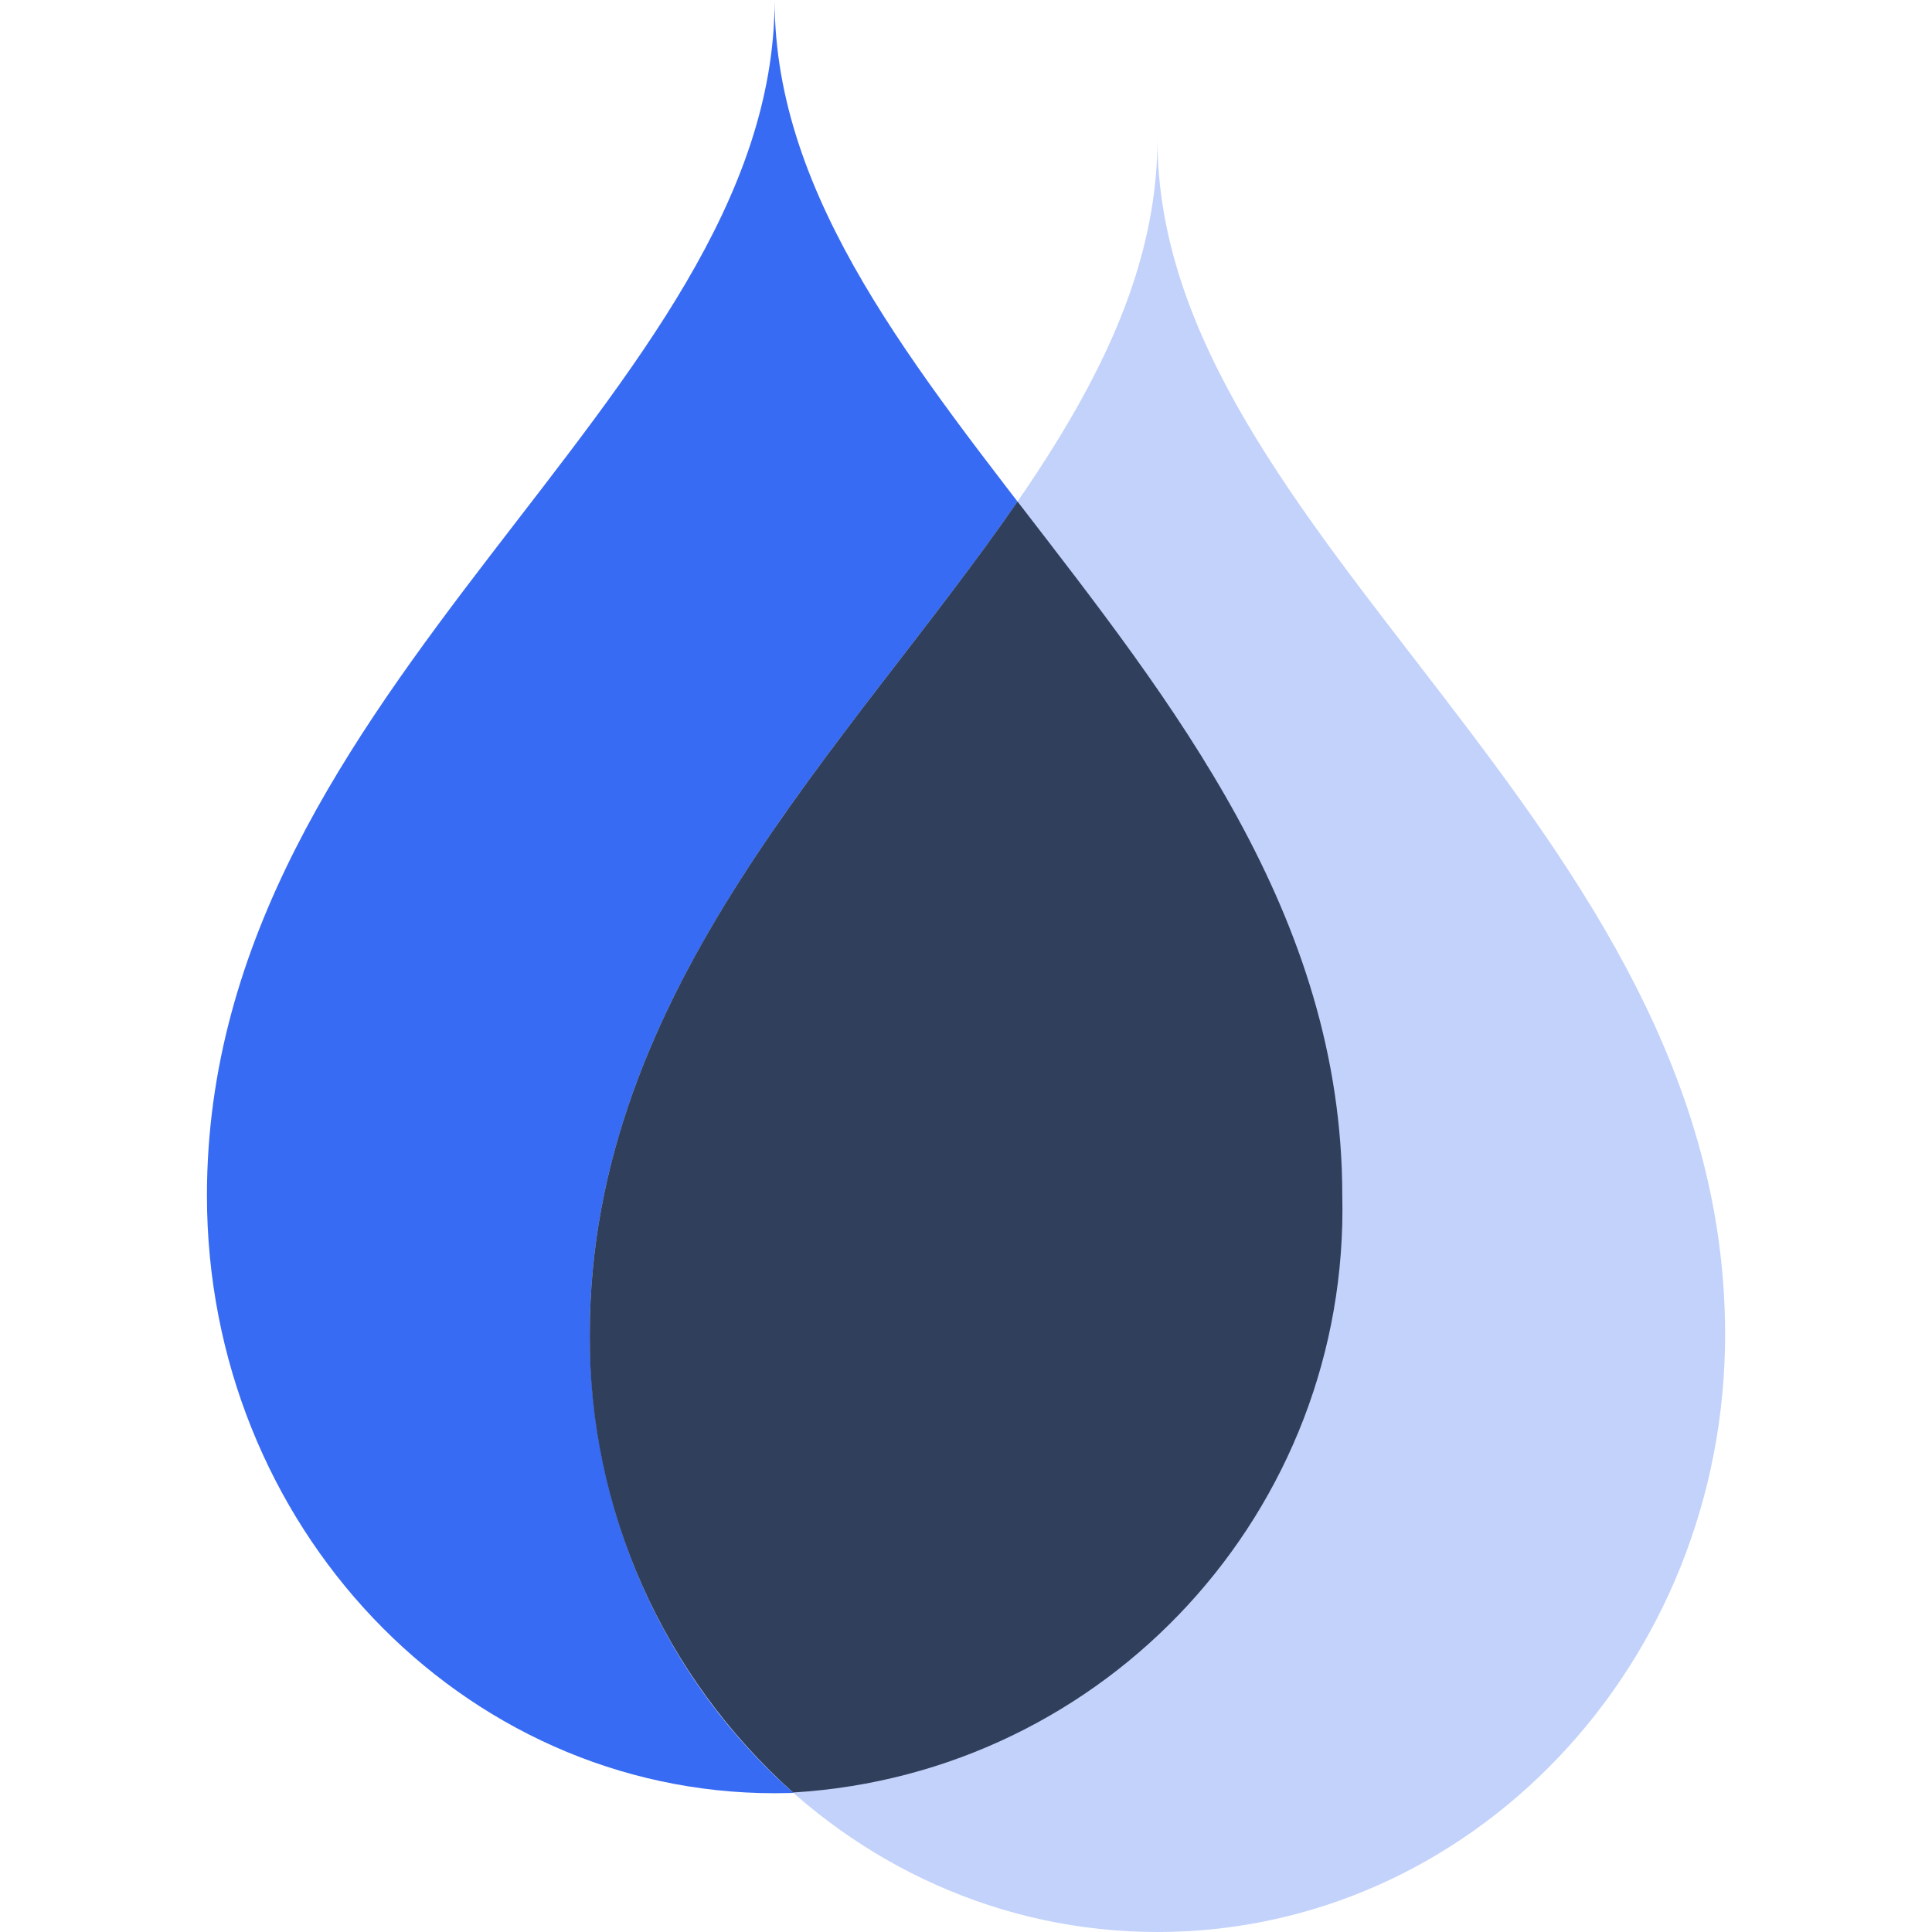
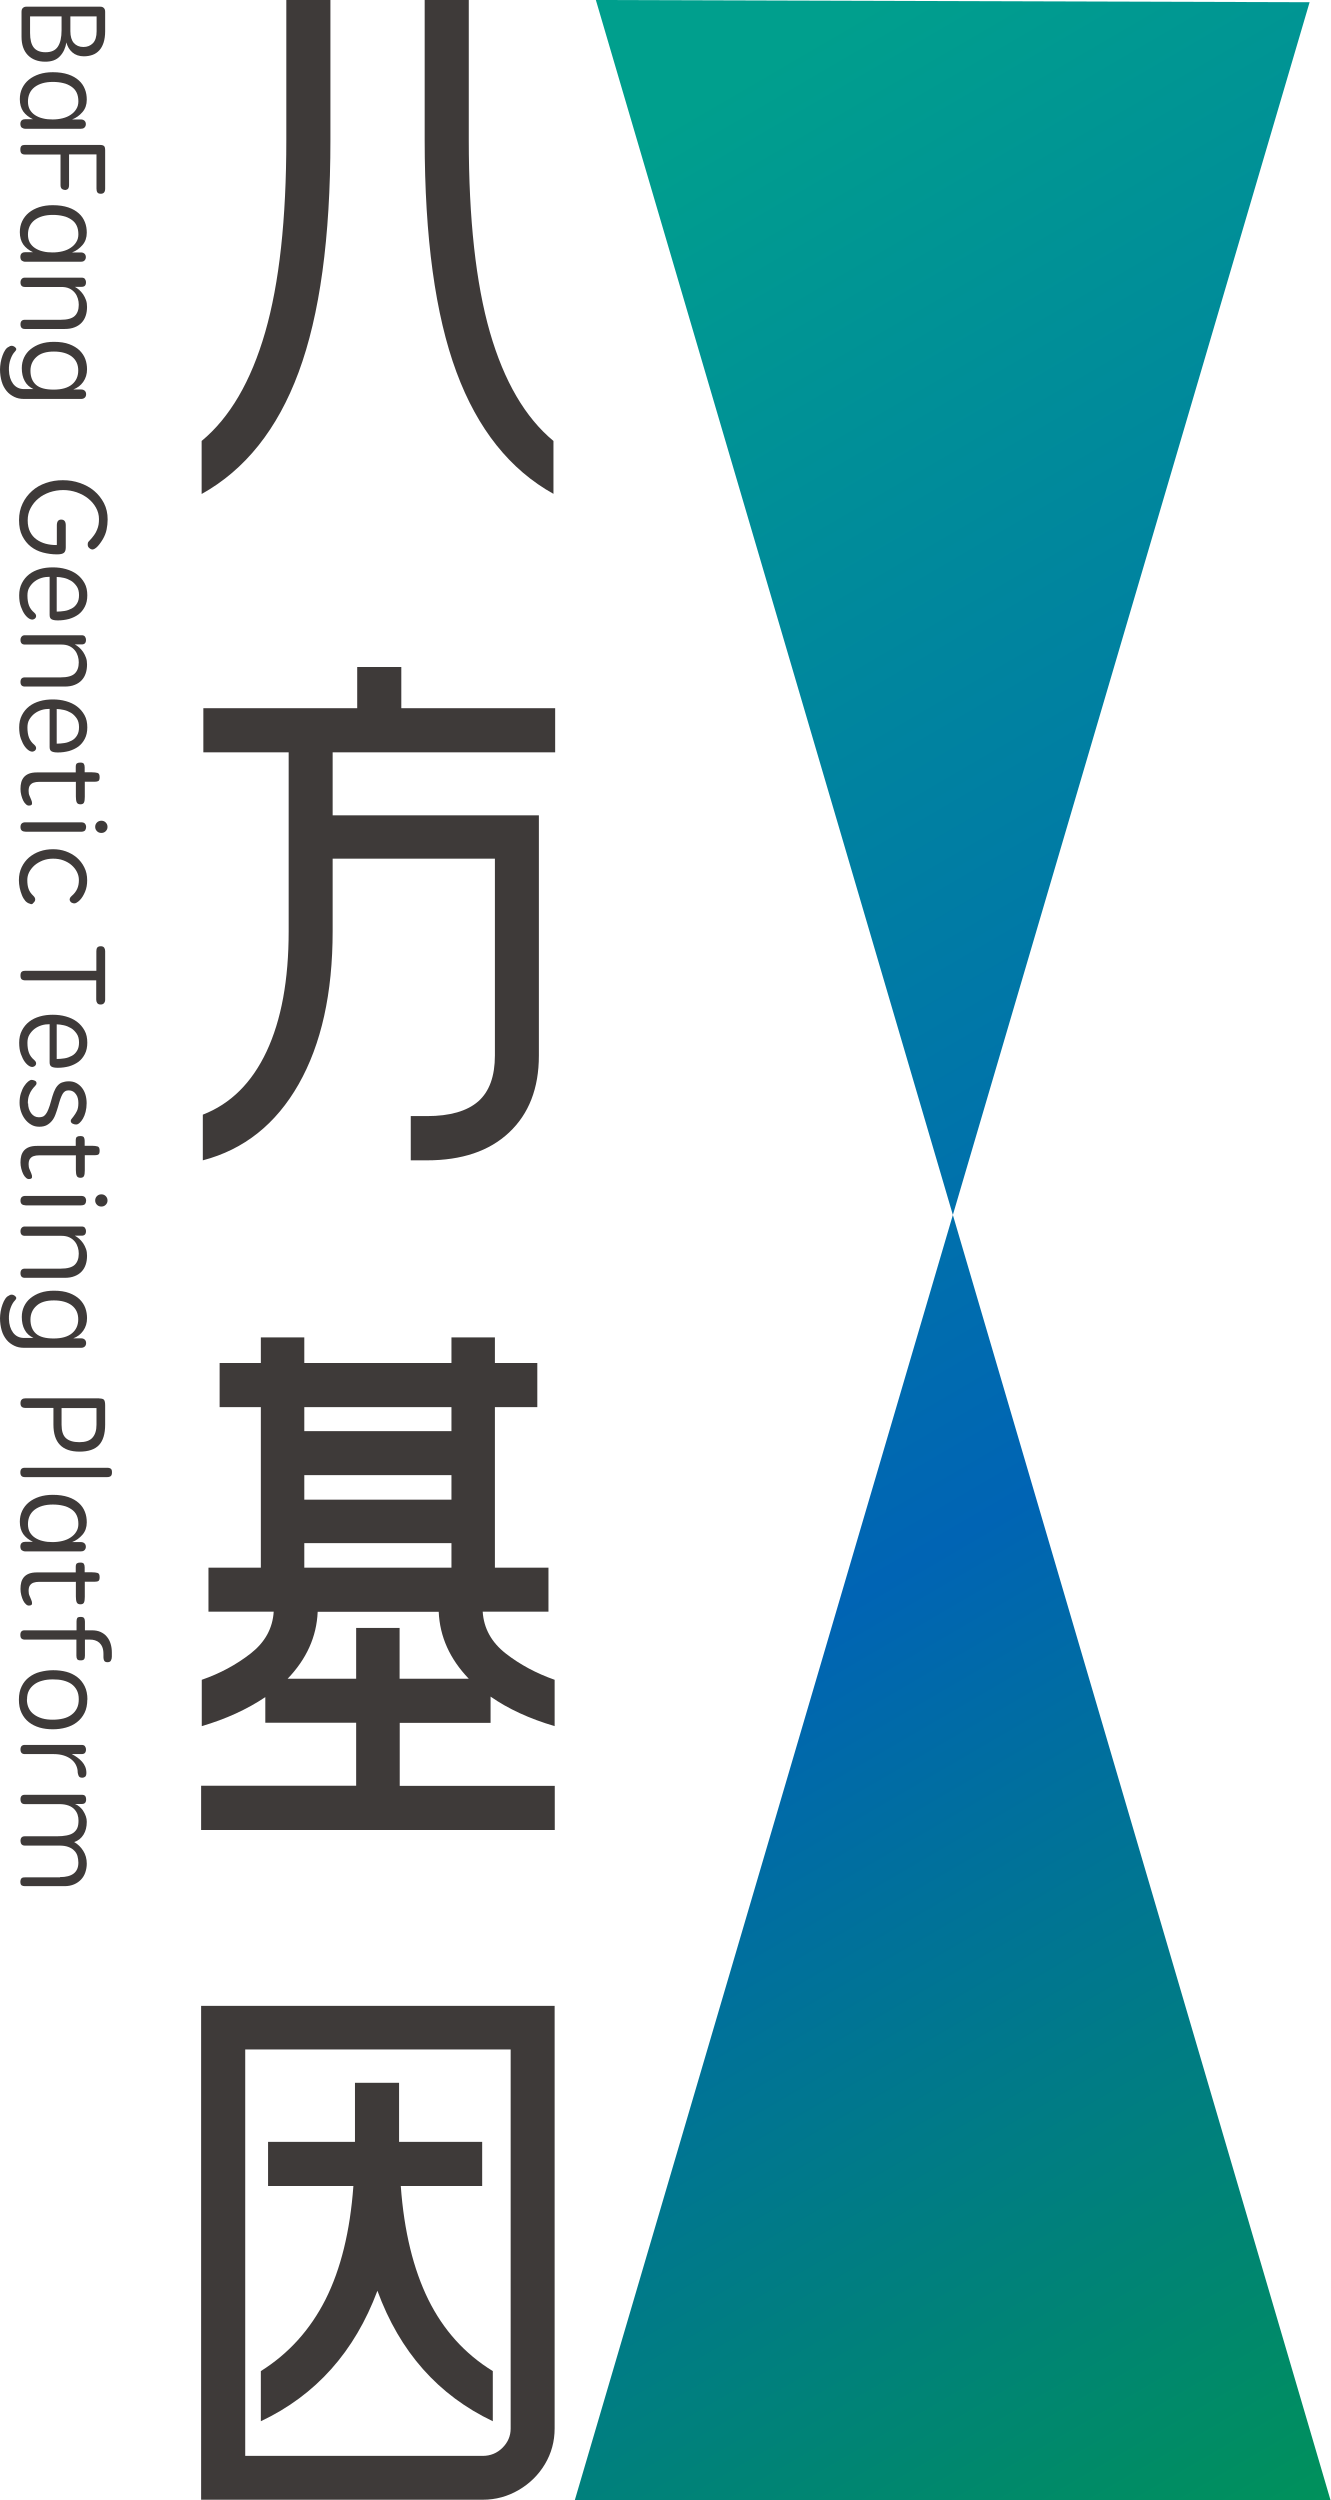
- <svg xmlns="http://www.w3.org/2000/svg" width="32" height="32" class="icon" viewBox="0 0 1024 1024">
-   <path fill="#386BF3" d="M410.558.109c0 210.974-300.876 361.752-300.876 633.548 0 174.943 134.704 316.787 300.876 316.787s300.877-141.817 300.877-316.787C711.408 361.752 410.558 210.974 410.558.109" />
-   <path fill="#C3D2FB" d="M613.469 73.665c0 211.055-300.877 361.914-300.877 633.547C312.592 882.156 447.296 1024 613.47 1024s300.876-141.817 300.876-316.788C914.29 435.58 613.469 284.72 613.469 73.665" />
-   <path fill="#303F5B" d="M312.592 707.212c0-183.713 137.636-312.171 226.723-441.39 81.702 106.112 172.12 218.74 172.12 367.726A309.755 309.755 0 0 1 420.36 950.064a323.1 323.1 0 0 1-107.769-242.852z" />
+ <svg xmlns="http://www.w3.org/2000/svg" id="_图层_2" data-name="图层 2" viewBox="0 0 101.35 190.44">
+   <defs>
+     <style>
+       .cls-1 {
+         fill: #3e3a39;
+       }
+ 
+       .cls-2 {
+         fill: url(#_未命名的渐变_2);
+       }
+     </style>
+     <linearGradient id="_未命名的渐变_2" data-name="未命名的渐变 2" x1="29.02" y1="21.96" x2="132.06" y2="198.72" gradientUnits="userSpaceOnUse">
+       <stop offset="0" stop-color="#009f8d" />
+       <stop offset=".51" stop-color="#0064b4" />
+       <stop offset="1" stop-color="#009e41" />
+     </linearGradient>
+   </defs>
+   <g id="_图层_1-2" data-name="图层 1">
+     <g>
+       <path class="cls-1" d="M15.36,33.59c2.15-1.78,3.76-4.54,4.84-8.28,1.08-3.74,1.61-8.62,1.61-14.65V0h3.36V10.66c0,7.45-.81,13.34-2.42,17.69-1.61,4.35-4.08,7.44-7.39,9.28v-4.03Zm26.8,4.03c-3.31-1.84-5.78-4.93-7.39-9.28-1.61-4.35-2.42-10.24-2.42-17.69V0h3.36V10.66c0,6.03,.54,10.92,1.61,14.65,1.08,3.74,2.69,6.5,4.84,8.28v4.03Z" />
+       <path class="cls-1" d="M31.29,85.02h1.23c1.76,0,3.06-.38,3.91-1.12,.85-.75,1.27-1.92,1.27-3.5v-14.99h-12.36v5.52c0,4.73-.86,8.61-2.59,11.66-1.73,3.04-4.16,4.98-7.3,5.8v-3.48c2.12-.82,3.74-2.43,4.86-4.82s1.68-5.44,1.68-9.15v-13.63h-6.5v-3.36h11.72v-3.14h3.36v3.14h11.72v3.36H25.34v4.8h15.71v18.3c0,2.49-.76,4.44-2.27,5.86-1.51,1.42-3.6,2.12-6.26,2.12h-1.23v-3.36Z" />
+       <path class="cls-1" d="M15.32,136.03h11.81v-4.8h-6.92v-1.95c-1.39,.93-3,1.67-4.84,2.21v-3.53c1.39-.48,2.63-1.15,3.72-2s1.68-1.91,1.76-3.19h-4.97v-3.35h3.99v-12.23h-3.14v-3.36h3.14v-1.95h3.31v1.95h11.21v-1.95h3.31v1.95h3.23v3.36h-3.23v12.23h4.08v3.35h-5.01c.08,1.27,.67,2.34,1.76,3.19s2.33,1.51,3.72,2v3.53c-1.93-.57-3.55-1.32-4.88-2.25v2h-6.92v4.8h11.81v3.36H15.32v-3.36Zm11.81-8.15v-3.87h3.31v3.87h5.27c-1.44-1.5-2.21-3.2-2.29-5.1h-9.22c-.08,1.9-.85,3.6-2.29,5.1h5.22Zm7.26-18.86v-1.83h-11.21v1.83h11.21Zm0,5.22v-1.87h-11.21v1.87h11.21Zm0,5.18v-1.87h-11.21v1.87h11.21Z" />
+       <path class="cls-1" d="M15.32,190.43v-37.63h26.93v32.19c0,.99-.25,1.9-.74,2.72s-1.16,1.48-2,1.97-1.75,.74-2.74,.74H15.32Zm21.45-3.35c.59,0,1.1-.21,1.51-.62s.62-.9,.62-1.46v-28.88H18.68v30.96h18.09Zm-16.9-6.46c2.12-1.33,3.76-3.15,4.93-5.46,1.16-2.31,1.87-5.19,2.12-8.64h-6.5v-3.36h6.62v-4.5h3.36v4.5h6.33v3.36h-6.2c.25,3.46,.96,6.34,2.1,8.66,1.15,2.32,2.78,4.13,4.91,5.44v3.82c-4.16-1.98-7.09-5.29-8.79-9.94-1.73,4.64-4.69,7.96-8.88,9.94v-3.82Z" />
+     </g>
+     <g>
+       <path class="cls-1" d="M5.06,3.22c-.07,.43-.23,.79-.5,1.07-.26,.28-.63,.41-1.11,.41-.56,0-1.01-.17-1.33-.5s-.48-.8-.48-1.4V.9c0-.13,.03-.23,.1-.29,.07-.07,.15-.1,.26-.1H7.65c.11,0,.19,.03,.26,.1s.1,.16,.1,.29v1.48c0,.33-.04,.62-.12,.87-.08,.24-.19,.44-.33,.59s-.31,.27-.51,.34c-.2,.07-.41,.11-.66,.11-.35,0-.65-.1-.88-.3-.23-.2-.38-.46-.46-.78ZM2.29,1.25v1.26c0,.5,.09,.87,.28,1.11,.19,.24,.49,.36,.9,.36,.44,0,.75-.14,.94-.43,.19-.29,.28-.7,.28-1.25V1.25H2.29Zm3.07,0v1.13c0,.39,.09,.69,.26,.89,.18,.2,.42,.31,.73,.31s.54-.1,.73-.29c.19-.2,.28-.5,.28-.91V1.25h-2.01Z" />
+       <path class="cls-1" d="M2.51,9.08c-.32-.15-.57-.35-.74-.59-.17-.25-.26-.56-.26-.94,0-.3,.06-.58,.18-.83s.29-.47,.51-.65c.22-.18,.49-.32,.79-.42,.31-.1,.65-.15,1.03-.15,.46,0,.85,.06,1.18,.17,.33,.11,.6,.27,.81,.46,.21,.19,.36,.41,.46,.67,.1,.25,.14,.52,.14,.8,0,.37-.11,.69-.33,.94s-.47,.44-.79,.56h.68c.1,0,.19,.03,.26,.09s.11,.15,.11,.27c0,.12-.05,.21-.12,.27s-.16,.08-.26,.08H1.93c-.1,0-.18-.03-.26-.08s-.11-.15-.12-.28c0-.14,.04-.23,.11-.29,.08-.06,.16-.08,.26-.08h.58Zm1.52-2.84c-.6,0-1.06,.14-1.4,.4-.33,.26-.5,.63-.5,1.1,0,.24,.05,.44,.14,.61,.1,.17,.23,.31,.4,.42,.17,.11,.37,.2,.6,.25,.23,.06,.48,.08,.74,.08s.52-.03,.76-.09c.24-.06,.45-.15,.62-.27,.18-.12,.32-.26,.42-.43,.11-.17,.16-.37,.16-.59,0-.25-.04-.47-.13-.66s-.22-.34-.4-.46-.38-.22-.62-.27c-.24-.06-.51-.09-.8-.09Z" />
+       <path class="cls-1" d="M5.26,14.1c0,.2-.06,.32-.19,.35-.07,.03-.15,.03-.23,0-.16-.04-.23-.15-.23-.34v-2.34H1.89c-.11,0-.19-.03-.25-.08s-.09-.16-.09-.3,.03-.23,.09-.28,.14-.07,.25-.07H7.61c.16,0,.26,.03,.32,.09,.06,.06,.08,.17,.08,.33v2.91c0,.26-.11,.39-.33,.39-.12,0-.21-.03-.26-.1-.05-.07-.07-.17-.07-.3v-2.6h-2.09v2.34Z" />
+       <path class="cls-1" d="M2.51,19.21c-.32-.15-.57-.35-.74-.59-.17-.25-.26-.56-.26-.94,0-.3,.06-.58,.18-.83s.29-.47,.51-.65c.22-.18,.49-.32,.79-.42,.31-.1,.65-.15,1.03-.15,.46,0,.85,.06,1.18,.17,.33,.11,.6,.27,.81,.46,.21,.19,.36,.41,.46,.67,.1,.25,.14,.52,.14,.8,0,.37-.11,.69-.33,.94s-.47,.44-.79,.56h.68c.1,0,.19,.03,.26,.09s.11,.15,.11,.27c0,.12-.05,.21-.12,.27s-.16,.08-.26,.08H1.93c-.1,0-.18-.03-.26-.08s-.11-.15-.12-.28c0-.14,.04-.23,.11-.29,.08-.06,.16-.08,.26-.08h.58Zm1.52-2.84c-.6,0-1.06,.14-1.4,.4-.33,.26-.5,.63-.5,1.1,0,.24,.05,.44,.14,.61,.1,.17,.23,.31,.4,.42,.17,.11,.37,.2,.6,.25,.23,.06,.48,.08,.74,.08s.52-.03,.76-.09c.24-.06,.45-.15,.62-.27,.18-.12,.32-.26,.42-.43,.11-.17,.16-.37,.16-.59,0-.25-.04-.47-.13-.66s-.22-.34-.4-.46-.38-.22-.62-.27c-.24-.06-.51-.09-.8-.09Z" />
+       <path class="cls-1" d="M4.63,24.36c.5,0,.86-.1,1.06-.29,.2-.19,.31-.47,.31-.85,0-.16-.02-.32-.07-.48-.05-.16-.12-.31-.23-.44s-.24-.24-.41-.32c-.17-.08-.37-.12-.61-.12H1.89c-.22,0-.33-.12-.33-.35,0-.11,.03-.19,.09-.26,.06-.07,.14-.1,.24-.1H6.22c.11,0,.2,.03,.25,.1s.08,.15,.08,.26c0,.23-.11,.34-.33,.34h-.52c.11,.06,.22,.13,.33,.23,.11,.1,.21,.21,.3,.34s.16,.28,.22,.44c.06,.16,.08,.33,.08,.52,0,.24-.03,.46-.1,.67-.07,.21-.17,.38-.31,.53s-.32,.27-.53,.35c-.22,.09-.47,.13-.77,.13H1.89c-.22,0-.33-.12-.33-.35s.11-.35,.33-.35h2.74Z" />
+       <path class="cls-1" d="M1.82,30.39c-.27,0-.52-.05-.74-.16-.22-.11-.42-.25-.58-.45s-.29-.43-.37-.71-.13-.59-.13-.93c0-.16,.02-.33,.05-.52,.03-.19,.08-.36,.14-.53,.06-.17,.13-.31,.21-.43,.08-.12,.17-.2,.27-.24,.06-.05,.13-.08,.21-.08s.17,.03,.26,.1c.13,.1,.13,.21,0,.34-.14,.14-.25,.34-.34,.59s-.13,.53-.12,.82c.01,.43,.12,.78,.32,1.05,.2,.26,.48,.4,.83,.4h.72c-.3-.14-.53-.35-.67-.62-.15-.27-.22-.6-.22-.98,0-.29,.06-.56,.17-.8,.12-.25,.28-.46,.49-.63s.47-.32,.77-.42,.64-.15,1.02-.15c.46,0,.85,.06,1.17,.18,.32,.12,.58,.28,.78,.47,.2,.2,.35,.42,.44,.67s.13,.51,.13,.77c0,.37-.1,.69-.29,.96s-.44,.46-.76,.58h.61c.1,0,.19,.03,.26,.09s.11,.15,.11,.27-.04,.21-.11,.27c-.07,.06-.16,.09-.26,.09H1.82Zm2.29-3.61c-.58,0-1.03,.13-1.33,.41-.3,.27-.46,.62-.46,1.05,0,.46,.14,.82,.42,1.07s.73,.37,1.35,.37c.62,0,1.09-.14,1.4-.4,.31-.26,.47-.61,.47-1.06s-.16-.8-.49-1.06c-.33-.25-.79-.38-1.37-.38Z" />
+       <path class="cls-1" d="M4.33,41.5v-1.48c0-.29,.11-.44,.33-.44,.24,0,.35,.15,.35,.44v1.68c0,.2-.05,.34-.14,.41-.09,.08-.27,.12-.53,.12-.37,0-.72-.05-1.07-.14-.34-.09-.65-.24-.92-.45-.27-.21-.48-.48-.65-.81s-.25-.74-.25-1.21,.09-.88,.27-1.26,.42-.69,.72-.96c.3-.27,.65-.47,1.06-.61,.4-.14,.83-.21,1.29-.21s.88,.07,1.29,.21,.78,.34,1.09,.6c.31,.26,.56,.58,.75,.94,.19,.37,.28,.78,.28,1.24,0,.27-.03,.52-.08,.77-.05,.25-.15,.5-.29,.74-.08,.14-.17,.26-.25,.37s-.17,.2-.25,.27c-.08,.07-.16,.11-.23,.13s-.14,0-.2-.03c-.04-.02-.08-.06-.13-.1-.04-.04-.07-.09-.08-.15-.01-.06-.01-.12,0-.19s.06-.14,.13-.2c.14-.15,.26-.29,.35-.42,.09-.13,.17-.26,.22-.4,.06-.13,.09-.26,.12-.4,.02-.13,.03-.27,.03-.42,0-.31-.08-.6-.23-.87-.15-.27-.35-.5-.6-.7s-.54-.35-.87-.47c-.33-.11-.67-.17-1.02-.17s-.71,.06-1.04,.17c-.33,.12-.62,.27-.86,.48-.25,.2-.44,.45-.59,.73s-.22,.59-.22,.93,.06,.63,.18,.87,.28,.43,.49,.58c.21,.15,.44,.26,.7,.33s.54,.1,.82,.1Z" />
+       <path class="cls-1" d="M1.46,45.36c0-.36,.07-.67,.21-.94s.32-.49,.55-.67,.5-.31,.81-.4c.31-.09,.64-.13,.99-.13s.68,.04,1,.13,.6,.22,.84,.4c.24,.18,.43,.4,.58,.67s.21,.58,.21,.93c0,.33-.06,.62-.19,.87s-.29,.44-.49,.59c-.21,.15-.44,.26-.71,.34-.27,.07-.55,.11-.85,.11-.23,0-.39-.03-.49-.09-.1-.06-.14-.17-.14-.33v-2.9c-.2,0-.4,.02-.6,.08-.2,.06-.38,.15-.54,.27-.16,.12-.29,.27-.4,.45s-.15,.39-.15,.62c0,.3,.04,.56,.12,.77s.22,.39,.4,.54c.07,.06,.11,.12,.13,.18,.01,.06,.02,.11,0,.15-.01,.04-.04,.08-.07,.11-.03,.03-.07,.05-.1,.06-.07,.04-.17,.04-.3-.02-.12-.06-.25-.17-.37-.33s-.22-.36-.31-.61-.13-.54-.13-.87Zm2.86,1.23c.2,0,.4-.02,.6-.05,.2-.03,.38-.1,.55-.19s.3-.22,.4-.39c.1-.16,.15-.37,.15-.63,0-.27-.06-.5-.18-.67s-.26-.32-.43-.42-.36-.18-.55-.22c-.2-.04-.38-.07-.54-.07v2.64Z" />
+       <path class="cls-1" d="M4.63,51.6c.5,0,.86-.1,1.06-.29,.2-.19,.31-.47,.31-.85,0-.16-.02-.32-.07-.48-.05-.16-.12-.31-.23-.44s-.24-.24-.41-.32c-.17-.08-.37-.12-.61-.12H1.89c-.22,0-.33-.12-.33-.35,0-.11,.03-.19,.09-.26,.06-.07,.14-.1,.24-.1H6.22c.11,0,.2,.03,.25,.1s.08,.15,.08,.26c0,.23-.11,.34-.33,.34h-.52c.11,.06,.22,.13,.33,.23,.11,.1,.21,.21,.3,.34s.16,.28,.22,.44c.06,.16,.08,.33,.08,.52,0,.24-.03,.46-.1,.67-.07,.21-.17,.38-.31,.53s-.32,.27-.53,.35c-.22,.09-.47,.13-.77,.13H1.89c-.22,0-.33-.12-.33-.35s.11-.35,.33-.35h2.74Z" />
+       <path class="cls-1" d="M1.46,55.42c0-.36,.07-.67,.21-.94s.32-.49,.55-.67,.5-.31,.81-.4c.31-.09,.64-.13,.99-.13s.68,.04,1,.13,.6,.22,.84,.4c.24,.18,.43,.4,.58,.67s.21,.58,.21,.93c0,.33-.06,.62-.19,.87s-.29,.44-.49,.59c-.21,.15-.44,.26-.71,.34-.27,.07-.55,.11-.85,.11-.23,0-.39-.03-.49-.09-.1-.06-.14-.17-.14-.33v-2.9c-.2,0-.4,.02-.6,.08-.2,.06-.38,.15-.54,.27-.16,.12-.29,.27-.4,.45s-.15,.39-.15,.62c0,.3,.04,.56,.12,.77s.22,.39,.4,.54c.07,.06,.11,.12,.13,.18,.01,.06,.02,.11,0,.15-.01,.04-.04,.08-.07,.11-.03,.03-.07,.05-.1,.06-.07,.04-.17,.04-.3-.02-.12-.06-.25-.17-.37-.33s-.22-.36-.31-.61-.13-.54-.13-.87Zm2.86,1.23c.2,0,.4-.02,.6-.05,.2-.03,.38-.1,.55-.19s.3-.22,.4-.39c.1-.16,.15-.37,.15-.63,0-.27-.06-.5-.18-.67s-.26-.32-.43-.42-.36-.18-.55-.22c-.2-.04-.38-.07-.54-.07v2.64Z" />
+       <path class="cls-1" d="M5.76,59.56H2.96c-.15,0-.28,.02-.4,.06-.12,.04-.21,.11-.28,.21-.07,.1-.1,.24-.1,.42,0,.14,.02,.27,.07,.37,.04,.11,.09,.21,.13,.31,.05,.11,.07,.21,.06,.29,0,.08-.07,.13-.17,.14-.1,.02-.19,0-.28-.08s-.16-.17-.22-.29c-.06-.12-.11-.26-.15-.42s-.06-.31-.06-.47c0-.19,.02-.36,.06-.51,.04-.15,.11-.28,.21-.4,.1-.11,.23-.2,.39-.26,.16-.06,.36-.09,.6-.09h2.95v-.42c0-.14,.03-.23,.09-.27,.06-.04,.14-.06,.26-.06,.14,0,.23,.03,.27,.1,.04,.07,.06,.15,.06,.26v.38h.54c.19,0,.33,.02,.44,.05s.16,.14,.16,.32c0,.16-.03,.25-.09,.29-.06,.04-.15,.06-.28,.06h-.76v1.15c0,.2-.02,.34-.06,.43-.04,.09-.13,.14-.27,.14-.14,0-.24-.05-.28-.14-.05-.1-.07-.25-.07-.45v-1.14Z" />
+       <path class="cls-1" d="M1.93,63.35c-.25,0-.37-.12-.37-.35s.12-.36,.37-.36H6.17c.14,0,.24,.03,.3,.1s.09,.16,.09,.26-.03,.19-.08,.26c-.06,.06-.16,.1-.31,.1H1.93Zm5.79-.83c.13,0,.24,.04,.33,.13s.14,.2,.14,.34-.05,.24-.14,.33-.2,.13-.33,.13-.24-.04-.33-.13c-.09-.09-.14-.2-.14-.33,0-.14,.05-.25,.14-.34,.09-.09,.21-.13,.33-.13Z" />
+       <path class="cls-1" d="M4.05,64.69c.33,0,.65,.05,.96,.16,.31,.11,.59,.27,.83,.47,.24,.21,.44,.46,.58,.75,.15,.29,.22,.62,.22,.99,0,.32-.05,.61-.16,.87s-.24,.48-.4,.64c-.07,.08-.16,.14-.26,.2s-.21,.06-.32,.01c-.03-.01-.07-.03-.1-.06s-.06-.07-.08-.12c-.02-.05-.02-.1,0-.16,.02-.06,.06-.12,.13-.18,.2-.17,.34-.35,.43-.55s.13-.42,.13-.67c0-.22-.05-.42-.15-.62s-.24-.37-.41-.52c-.17-.15-.38-.27-.62-.36-.24-.09-.5-.13-.79-.13s-.55,.05-.79,.14c-.24,.1-.45,.22-.62,.37-.17,.15-.31,.33-.41,.52-.1,.2-.14,.4-.14,.6,0,.27,.03,.49,.1,.68,.07,.19,.18,.35,.34,.5,.12,.11,.17,.22,.16,.31,0,.1-.06,.18-.15,.26-.06,.1-.15,.11-.26,.05-.12-.03-.24-.1-.34-.21-.1-.12-.19-.26-.26-.44s-.13-.36-.17-.56c-.04-.2-.06-.4-.06-.58,0-.37,.07-.69,.21-.99,.14-.29,.33-.54,.56-.74,.24-.2,.51-.36,.83-.47s.65-.16,1-.16Z" />
+       <path class="cls-1" d="M7.34,74.68H1.93c-.12,0-.22-.03-.28-.08-.06-.05-.09-.15-.09-.29s.03-.24,.1-.29c.06-.05,.16-.07,.27-.07H7.34v-1.5c0-.11,.02-.2,.07-.27,.05-.06,.14-.1,.26-.1,.12,0,.2,.03,.26,.1,.05,.07,.08,.16,.08,.26v3.72c0,.11-.03,.19-.09,.26s-.14,.1-.26,.1c-.12,0-.21-.04-.26-.12-.05-.08-.07-.16-.07-.25v-1.5Z" />
+       <path class="cls-1" d="M1.46,79.44c0-.36,.07-.67,.21-.94s.32-.49,.55-.67,.5-.31,.81-.4c.31-.09,.64-.13,.99-.13s.68,.04,1,.13,.6,.22,.84,.4c.24,.18,.43,.4,.58,.67s.21,.58,.21,.93c0,.33-.06,.62-.19,.87s-.29,.44-.49,.59c-.21,.15-.44,.26-.71,.34-.27,.07-.55,.11-.85,.11-.23,0-.39-.03-.49-.09-.1-.06-.14-.17-.14-.33v-2.9c-.2,0-.4,.02-.6,.08-.2,.06-.38,.15-.54,.27-.16,.12-.29,.27-.4,.45s-.15,.39-.15,.62c0,.3,.04,.56,.12,.77s.22,.39,.4,.54c.07,.06,.11,.12,.13,.18,.01,.06,.02,.11,0,.15-.01,.04-.04,.08-.07,.11-.03,.03-.07,.05-.1,.06-.07,.04-.17,.04-.3-.02-.12-.06-.25-.17-.37-.33s-.22-.36-.31-.61-.13-.54-.13-.87Zm2.86,1.23c.2,0,.4-.02,.6-.05,.2-.03,.38-.1,.55-.19s.3-.22,.4-.39c.1-.16,.15-.37,.15-.63,0-.27-.06-.5-.18-.67s-.26-.32-.43-.42-.36-.18-.55-.22c-.2-.04-.38-.07-.54-.07v2.64Z" />
+       <path class="cls-1" d="M2.14,84.04c0,.3,.08,.55,.23,.76,.16,.21,.35,.31,.6,.31,.11,0,.21-.02,.29-.05,.08-.03,.16-.1,.23-.19s.14-.22,.2-.38c.07-.16,.13-.37,.2-.62,.07-.26,.14-.49,.21-.67s.16-.35,.26-.47c.1-.12,.22-.22,.36-.27s.31-.09,.52-.09,.4,.04,.57,.13c.17,.09,.31,.21,.43,.36,.12,.15,.21,.33,.27,.53,.06,.2,.09,.42,.09,.65,0,.24-.03,.46-.08,.66s-.12,.37-.2,.51c-.08,.14-.17,.25-.26,.33-.09,.08-.17,.12-.26,.12-.1,0-.19-.02-.28-.07s-.13-.12-.13-.21c0-.04,.02-.09,.05-.13,.03-.04,.08-.11,.15-.19,.11-.14,.2-.29,.27-.43s.11-.34,.11-.6c0-.12-.01-.24-.04-.36-.03-.12-.07-.22-.14-.31-.06-.09-.14-.17-.23-.22s-.2-.08-.32-.08c-.11,0-.2,.02-.27,.06-.07,.04-.14,.11-.2,.21-.06,.1-.11,.22-.17,.38s-.11,.36-.18,.6c-.06,.21-.13,.41-.2,.6-.07,.19-.16,.35-.27,.48s-.24,.24-.39,.32c-.15,.08-.34,.12-.57,.12s-.44-.05-.62-.16c-.19-.11-.34-.25-.47-.42-.13-.17-.23-.37-.3-.58-.07-.21-.11-.43-.11-.66,0-.26,.03-.5,.1-.72,.07-.22,.15-.4,.25-.55,.1-.15,.2-.27,.3-.35,.1-.08,.19-.13,.26-.13,.07,0,.16,.02,.25,.06,.09,.04,.14,.11,.13,.21,0,.06-.04,.13-.11,.2-.07,.07-.15,.16-.23,.27-.08,.11-.16,.25-.22,.42-.07,.17-.1,.39-.1,.65Z" />
+       <path class="cls-1" d="M5.76,88.01H2.96c-.15,0-.28,.02-.4,.06-.12,.04-.21,.11-.28,.21-.07,.1-.1,.24-.1,.42,0,.14,.02,.27,.07,.37,.04,.11,.09,.21,.13,.31,.05,.11,.07,.21,.06,.29,0,.08-.07,.13-.17,.14-.1,.02-.19,0-.28-.08s-.16-.17-.22-.29c-.06-.12-.11-.26-.15-.42s-.06-.31-.06-.47c0-.19,.02-.36,.06-.51,.04-.15,.11-.28,.21-.4,.1-.11,.23-.2,.39-.26,.16-.06,.36-.09,.6-.09h2.95v-.42c0-.14,.03-.23,.09-.27,.06-.04,.14-.06,.26-.06,.14,0,.23,.03,.27,.1,.04,.07,.06,.15,.06,.26v.38h.54c.19,0,.33,.02,.44,.05s.16,.14,.16,.32c0,.16-.03,.25-.09,.29-.06,.04-.15,.06-.28,.06h-.76v1.15c0,.2-.02,.34-.06,.43-.04,.09-.13,.14-.27,.14-.14,0-.24-.05-.28-.14-.05-.1-.07-.25-.07-.45v-1.14Z" />
+       <path class="cls-1" d="M1.93,91.81c-.25,0-.37-.12-.37-.35s.12-.36,.37-.36H6.17c.14,0,.24,.03,.3,.1s.09,.16,.09,.26-.03,.19-.08,.26c-.06,.06-.16,.1-.31,.1H1.93Zm5.79-.83c.13,0,.24,.04,.33,.13s.14,.2,.14,.34-.05,.24-.14,.33-.2,.13-.33,.13-.24-.04-.33-.13c-.09-.09-.14-.2-.14-.33,0-.14,.05-.25,.14-.34,.09-.09,.21-.13,.33-.13Z" />
+       <path class="cls-1" d="M4.63,96.64c.5,0,.86-.1,1.06-.29,.2-.19,.31-.47,.31-.85,0-.16-.02-.32-.07-.48-.05-.16-.12-.31-.23-.44s-.24-.24-.41-.32c-.17-.08-.37-.12-.61-.12H1.89c-.22,0-.33-.12-.33-.35,0-.11,.03-.19,.09-.26,.06-.07,.14-.1,.24-.1H6.22c.11,0,.2,.03,.25,.1s.08,.15,.08,.26c0,.23-.11,.34-.33,.34h-.52c.11,.06,.22,.13,.33,.23,.11,.1,.21,.21,.3,.34s.16,.28,.22,.44c.06,.16,.08,.33,.08,.52,0,.24-.03,.46-.1,.67-.07,.21-.17,.38-.31,.53s-.32,.27-.53,.35c-.22,.09-.47,.13-.77,.13H1.89c-.22,0-.33-.12-.33-.35s.11-.35,.33-.35h2.74Z" />
+       <path class="cls-1" d="M1.82,102.67c-.27,0-.52-.05-.74-.16-.22-.11-.42-.25-.58-.45s-.29-.43-.37-.71-.13-.59-.13-.93c0-.16,.02-.33,.05-.52,.03-.19,.08-.36,.14-.53,.06-.17,.13-.31,.21-.43,.08-.12,.17-.2,.27-.24,.06-.05,.13-.08,.21-.08s.17,.03,.26,.1c.13,.1,.13,.21,0,.34-.14,.14-.25,.34-.34,.59s-.13,.53-.12,.82c.01,.43,.12,.78,.32,1.05,.2,.26,.48,.4,.83,.4h.72c-.3-.14-.53-.35-.67-.62-.15-.27-.22-.6-.22-.98,0-.29,.06-.56,.17-.8,.12-.25,.28-.46,.49-.63s.47-.32,.77-.42,.64-.15,1.02-.15c.46,0,.85,.06,1.17,.18,.32,.12,.58,.28,.78,.47,.2,.2,.35,.42,.44,.67s.13,.51,.13,.77c0,.37-.1,.69-.29,.96s-.44,.46-.76,.58h.61c.1,0,.19,.03,.26,.09s.11,.15,.11,.27-.04,.21-.11,.27c-.07,.06-.16,.09-.26,.09H1.82Zm2.29-3.61c-.58,0-1.03,.13-1.33,.41-.3,.27-.46,.62-.46,1.05,0,.46,.14,.82,.42,1.07s.73,.37,1.35,.37c.62,0,1.09-.14,1.4-.4,.31-.26,.47-.61,.47-1.06s-.16-.8-.49-1.06c-.33-.25-.79-.38-1.37-.38Z" />
+       <path class="cls-1" d="M7.56,106.53c.18,0,.3,.03,.36,.1s.09,.21,.09,.43v1.47c0,.7-.16,1.22-.47,1.55-.31,.33-.81,.5-1.48,.5-1.33,0-1.99-.69-1.99-2.06v-1.27H1.93c-.12,0-.21-.03-.27-.08-.07-.06-.1-.15-.1-.28,0-.14,.04-.23,.11-.29,.07-.06,.16-.08,.27-.08H7.56Zm-2.87,.73v1.27c0,.48,.11,.82,.33,1.02,.22,.2,.56,.31,1.02,.31s.8-.11,1-.34c.21-.23,.31-.56,.31-.99v-1.27h-2.66Z" />
+       <path class="cls-1" d="M8.18,111.81c.12,0,.21,.03,.27,.08s.08,.14,.08,.27c0,.14-.03,.23-.09,.28-.06,.05-.15,.08-.27,.08H1.88c-.22,0-.33-.12-.33-.36s.11-.35,.33-.35h6.3Z" />
+       <path class="cls-1" d="M2.51,117.45c-.32-.15-.57-.35-.74-.59-.17-.25-.26-.56-.26-.94,0-.3,.06-.58,.18-.83s.29-.47,.51-.65c.22-.18,.49-.32,.79-.42,.31-.1,.65-.15,1.03-.15,.46,0,.85,.06,1.18,.17,.33,.11,.6,.27,.81,.46,.21,.19,.36,.41,.46,.67,.1,.25,.14,.52,.14,.8,0,.37-.11,.69-.33,.94s-.47,.44-.79,.56h.68c.1,0,.19,.03,.26,.09s.11,.15,.11,.27c0,.12-.05,.21-.12,.27s-.16,.08-.26,.08H1.93c-.1,0-.18-.03-.26-.08s-.11-.15-.12-.28c0-.14,.04-.23,.11-.29,.08-.06,.16-.08,.26-.08h.58Zm1.52-2.84c-.6,0-1.06,.14-1.4,.4-.33,.26-.5,.63-.5,1.1,0,.24,.05,.44,.14,.61,.1,.17,.23,.31,.4,.42,.17,.11,.37,.2,.6,.25,.23,.06,.48,.08,.74,.08s.52-.03,.76-.09c.24-.06,.45-.15,.62-.27,.18-.12,.32-.26,.42-.43,.11-.17,.16-.37,.16-.59,0-.25-.04-.47-.13-.66s-.22-.34-.4-.46-.38-.22-.62-.27c-.24-.06-.51-.09-.8-.09Z" />
+       <path class="cls-1" d="M5.76,120.5H2.96c-.15,0-.28,.02-.4,.06-.12,.04-.21,.11-.28,.21-.07,.1-.1,.24-.1,.42,0,.14,.02,.27,.07,.37,.04,.11,.09,.21,.13,.31,.05,.11,.07,.21,.06,.29,0,.08-.07,.13-.17,.14-.1,.02-.19,0-.28-.08s-.16-.17-.22-.29c-.06-.12-.11-.26-.15-.42s-.06-.31-.06-.47c0-.19,.02-.36,.06-.51,.04-.15,.11-.28,.21-.4,.1-.11,.23-.2,.39-.26,.16-.06,.36-.09,.6-.09h2.95v-.42c0-.14,.03-.23,.09-.27,.06-.04,.14-.06,.26-.06,.14,0,.23,.03,.27,.1,.04,.07,.06,.15,.06,.26v.38h.54c.19,0,.33,.02,.44,.05s.16,.14,.16,.32c0,.16-.03,.25-.09,.29-.06,.04-.15,.06-.28,.06h-.76v1.15c0,.2-.02,.34-.06,.43-.04,.09-.13,.14-.27,.14-.14,0-.24-.05-.28-.14-.05-.1-.07-.25-.07-.45v-1.14Z" />
+       <path class="cls-1" d="M6.48,124.19h.5c.27,0,.5,.04,.69,.13s.36,.21,.48,.37c.13,.16,.22,.33,.28,.54,.06,.2,.09,.42,.09,.65v.32c0,.1-.02,.2-.07,.29-.04,.09-.13,.13-.26,.13s-.21-.04-.25-.11c-.04-.07-.06-.16-.06-.26v-.26c0-.21-.03-.39-.09-.53s-.14-.25-.23-.33-.2-.14-.33-.18-.24-.05-.36-.05h-.4v1.22c0,.13-.02,.22-.07,.28-.05,.06-.13,.08-.27,.08-.12,0-.21-.03-.25-.09-.04-.06-.06-.15-.06-.27v-1.22H1.89c-.11,0-.19-.03-.25-.08s-.09-.15-.09-.28c0-.24,.11-.35,.33-.35h3.95v-.68c0-.11,.02-.19,.05-.25s.12-.09,.27-.09c.13,0,.22,.03,.26,.1,.04,.06,.06,.15,.06,.26v.65Z" />
+       <path class="cls-1" d="M6.65,129.46c0,.4-.07,.74-.21,1.02s-.33,.52-.58,.71c-.24,.19-.52,.32-.84,.41s-.65,.13-1,.13-.69-.04-1-.13-.59-.23-.82-.41c-.24-.19-.42-.42-.56-.71-.14-.29-.2-.62-.2-1.01s.07-.73,.21-1.01c.14-.29,.33-.52,.57-.7,.24-.18,.51-.32,.83-.4s.65-.13,1-.13,.69,.04,1,.12,.59,.22,.83,.4c.24,.18,.43,.42,.57,.7,.14,.28,.21,.62,.21,1.03Zm-4.6,0c0,.25,.05,.47,.14,.66s.22,.35,.4,.48c.17,.13,.38,.23,.62,.3,.24,.07,.51,.1,.8,.1s.57-.03,.81-.09c.25-.06,.46-.16,.63-.29,.18-.13,.31-.29,.41-.49,.1-.2,.14-.43,.14-.69s-.05-.5-.15-.69-.24-.35-.41-.47-.39-.21-.63-.27c-.24-.06-.5-.08-.79-.08s-.56,.03-.8,.1c-.24,.06-.45,.16-.62,.29s-.31,.29-.4,.47c-.1,.19-.14,.41-.14,.67Z" />
+       <path class="cls-1" d="M5.92,134.96c-.01-.19-.06-.36-.14-.52-.08-.16-.2-.3-.35-.42-.15-.12-.34-.22-.56-.29-.22-.07-.48-.11-.76-.11H1.89c-.22,0-.33-.12-.33-.35s.11-.35,.33-.35H6.22c.11,0,.2,.03,.25,.1s.08,.15,.08,.26c0,.11-.03,.19-.08,.25-.05,.06-.14,.09-.26,.09h-.74c.14,.07,.28,.16,.41,.25,.13,.09,.25,.2,.36,.32s.19,.25,.25,.39c.06,.14,.09,.3,.09,.47,0,.14-.03,.24-.09,.29-.06,.05-.14,.08-.22,.08-.15,0-.24-.05-.28-.14-.04-.1-.07-.2-.08-.32Z" />
+       <path class="cls-1" d="M4.57,142.99c.93,0,1.4-.37,1.4-1.1,0-.18-.03-.35-.07-.51-.05-.16-.13-.3-.25-.41-.11-.12-.26-.21-.45-.28-.19-.07-.41-.1-.68-.1H1.89c-.21,0-.32-.12-.33-.35,0-.24,.11-.36,.33-.36h2.46c.27,0,.5-.02,.71-.06,.21-.04,.38-.1,.51-.19s.24-.21,.31-.36c.07-.15,.1-.35,.1-.58,0-.16-.02-.31-.07-.46-.05-.15-.13-.28-.24-.4s-.26-.22-.45-.29c-.19-.07-.42-.11-.7-.11H1.89c-.22,0-.33-.12-.33-.37,0-.23,.11-.34,.33-.34H6.24c.11,0,.19,.03,.24,.08,.05,.06,.08,.15,.08,.28,0,.23-.11,.34-.32,.34h-.53c.13,.05,.25,.12,.36,.22,.11,.1,.21,.2,.28,.33,.08,.12,.14,.25,.19,.39,.05,.14,.07,.28,.07,.42,0,.38-.08,.71-.25,.98s-.4,.46-.71,.56c.28,.16,.51,.38,.69,.67,.18,.28,.27,.61,.27,.98,0,.23-.04,.45-.11,.66s-.18,.39-.32,.54-.32,.28-.53,.37c-.21,.09-.45,.14-.73,.14H1.89c-.1,0-.18-.02-.24-.06-.06-.04-.09-.12-.1-.25,0-.13,.03-.22,.08-.28,.05-.06,.14-.08,.26-.08h2.68Z" />
+     </g>
+     <polygon class="cls-2" points="43.79 190.44 101.35 190.44 45.39 0 99.76 .17 43.79 190.44" />
+   </g>
</svg>
